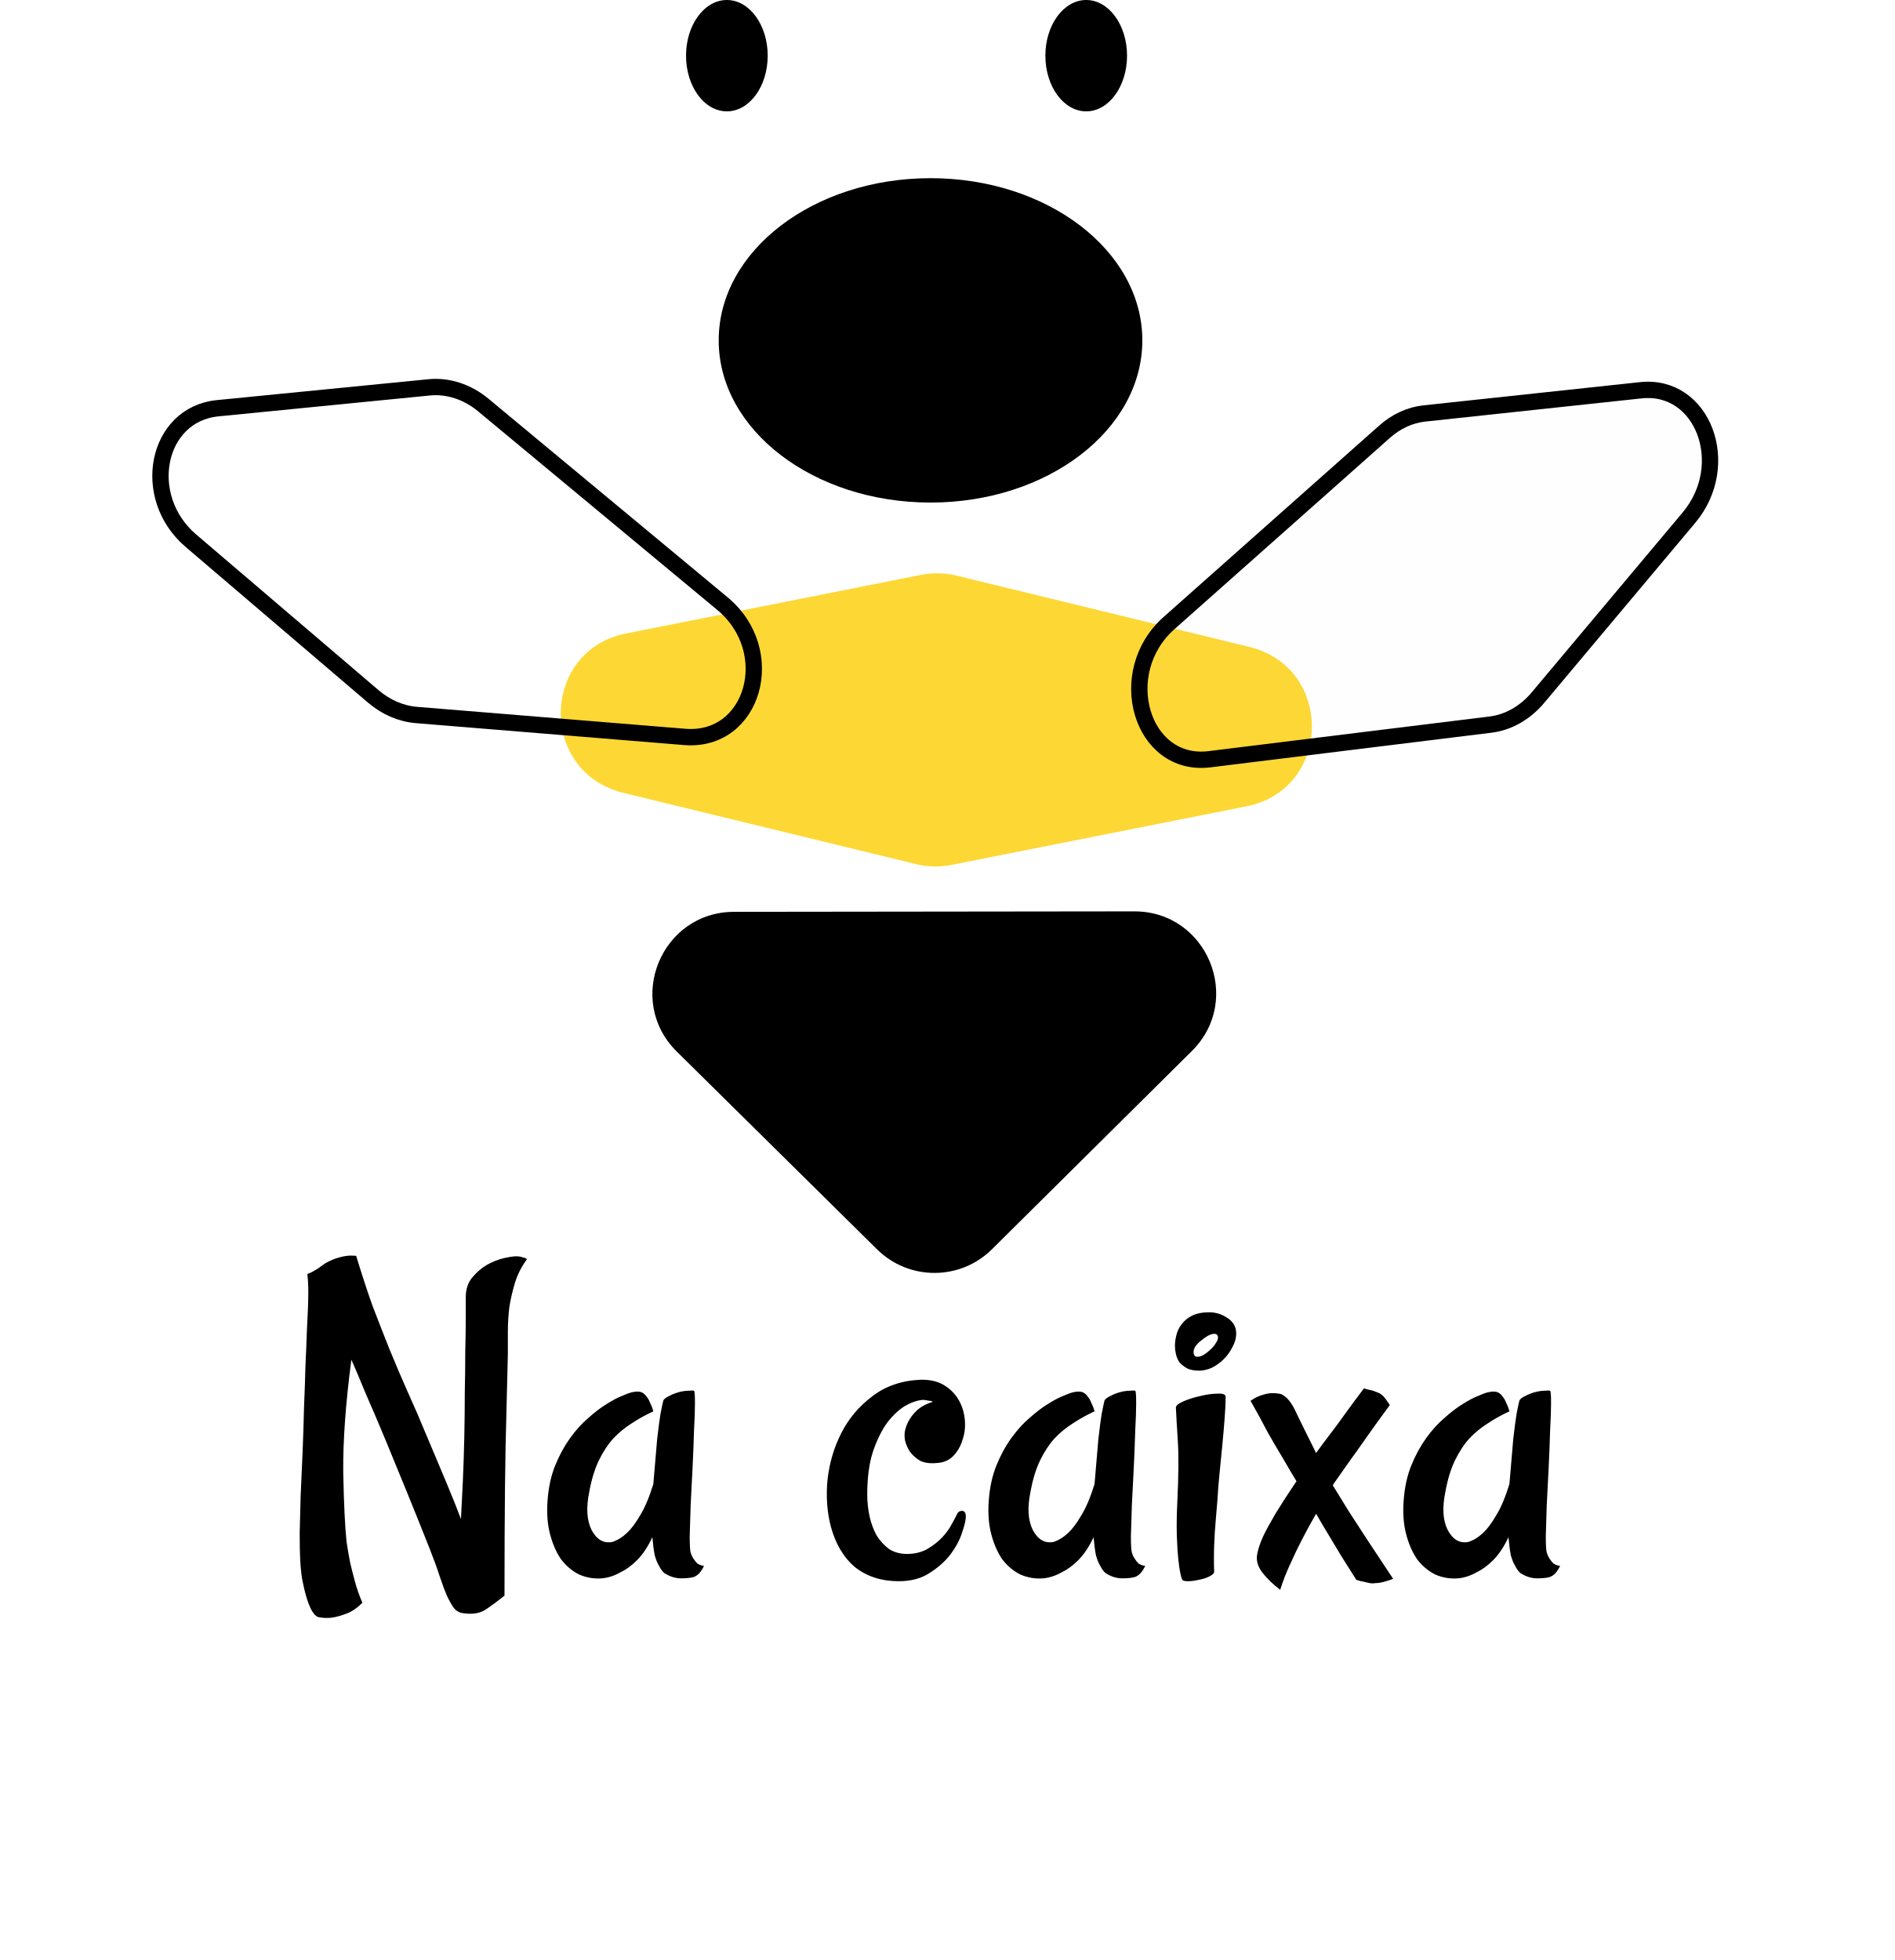
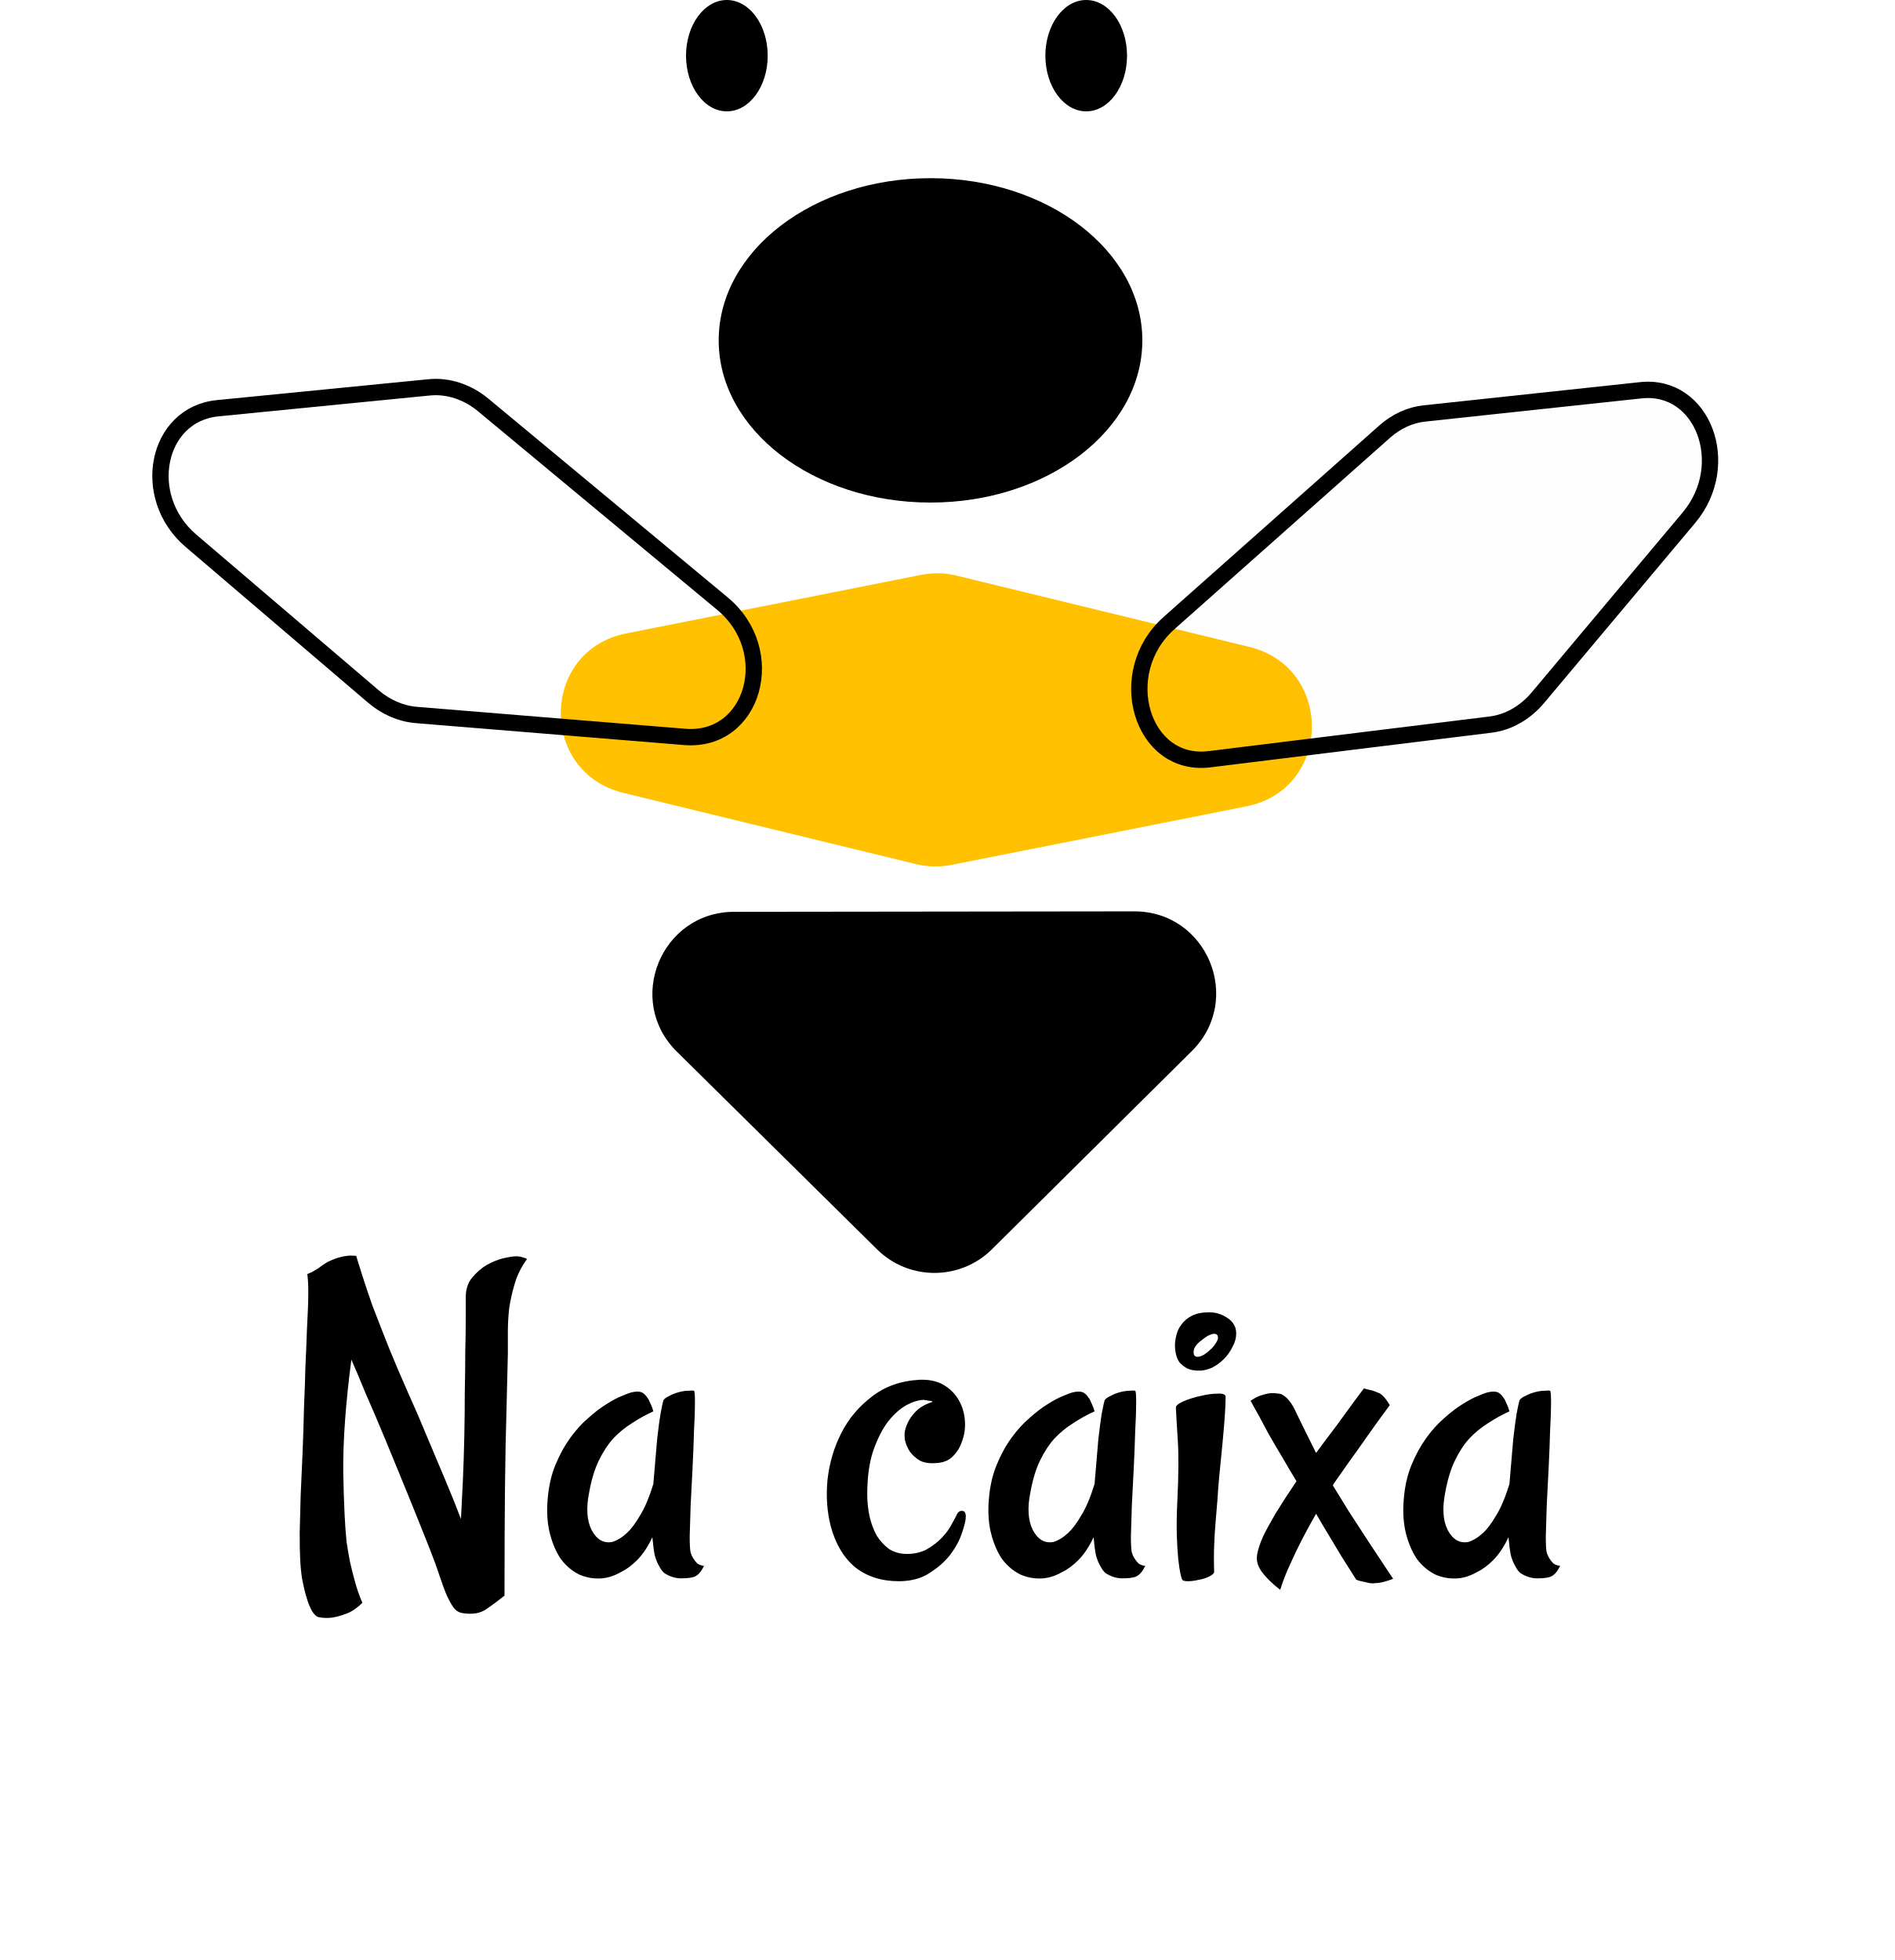
<svg xmlns="http://www.w3.org/2000/svg" width="116" height="120" viewBox="0 0 116 120" fill="none">
  <ellipse cx="56.968" cy="20.839" rx="12.968" ry="9.93" fill="black" />
  <ellipse cx="66.5" cy="3.409" rx="2.5" ry="3.409" fill="black" />
  <ellipse cx="44.5" cy="3.409" rx="2.5" ry="3.409" fill="black" />
-   <path d="M56.401 35.194C57.114 35.053 57.85 35.069 58.557 35.241L76.48 39.605C81.687 40.872 81.556 48.326 76.309 49.368L58.247 52.954C57.534 53.096 56.798 53.08 56.091 52.908L38.168 48.544C32.961 47.276 33.092 39.823 38.339 38.781L56.401 35.194Z" fill="#FDD835" />
+   <path d="M56.401 35.194C57.114 35.053 57.85 35.069 58.557 35.241L76.48 39.605C81.687 40.872 81.556 48.326 76.309 49.368L58.247 52.954C57.534 53.096 56.798 53.08 56.091 52.908L38.168 48.544C32.961 47.276 33.092 39.823 38.339 38.781L56.401 35.194Z" fill="#FFC100" />
  <path d="M94.156 42.713C93.379 43.639 92.344 44.229 91.262 44.362L74.047 46.484C69.877 46.998 68.151 41.184 71.572 38.146L84.768 26.43C85.48 25.797 86.328 25.408 87.197 25.315L100.458 23.893C104.258 23.486 106.126 28.444 103.398 31.697L94.156 42.713Z" fill="#C4C4C4" fill-opacity="0.01" stroke="black" />
  <path d="M26.28 23.715C27.426 23.602 28.617 23.991 29.585 24.795L44.229 36.956C47.729 39.863 46.143 45.463 41.917 45.117L25.494 43.775C24.555 43.698 23.632 43.301 22.862 42.644L11.687 33.104C8.545 30.421 9.567 25.365 13.326 24.994L26.28 23.715Z" stroke="black" />
  <path d="M60.731 76.484C58.784 78.414 55.647 78.418 53.697 76.492L41.436 64.384C38.258 61.246 40.478 55.831 44.945 55.826L69.444 55.798C73.911 55.793 76.141 61.202 72.969 64.348L60.731 76.484Z" fill="black" />
  <path d="M18.377 95.461C18.357 95.071 18.348 94.534 18.348 93.85C18.367 93.166 18.387 92.415 18.406 91.594C18.445 90.754 18.484 89.876 18.523 88.957C18.562 88.02 18.592 87.102 18.611 86.204C18.65 85.305 18.68 84.456 18.699 83.655C18.738 82.835 18.768 82.122 18.787 81.516C18.807 81.086 18.826 80.666 18.846 80.256C18.865 79.905 18.875 79.524 18.875 79.114C18.875 78.704 18.855 78.332 18.816 78.001C18.973 77.942 19.1 77.883 19.197 77.825C19.295 77.766 19.393 77.707 19.49 77.649C19.588 77.571 19.695 77.493 19.812 77.415C19.949 77.317 20.135 77.219 20.369 77.122C20.506 77.063 20.652 77.014 20.809 76.975C20.945 76.936 21.092 76.907 21.248 76.887C21.424 76.868 21.609 76.868 21.805 76.887C22.137 77.981 22.469 78.997 22.801 79.934C23.152 80.852 23.504 81.751 23.855 82.629C24.207 83.489 24.578 84.358 24.969 85.237C25.359 86.096 25.76 87.024 26.17 88.02C26.6 89.036 26.99 89.963 27.342 90.803C27.693 91.643 27.986 92.376 28.221 93.001C28.26 92.297 28.299 91.516 28.338 90.657C28.377 89.778 28.406 88.879 28.426 87.961C28.445 87.043 28.455 86.145 28.455 85.266C28.475 84.368 28.484 83.538 28.484 82.776C28.504 81.995 28.514 81.311 28.514 80.725C28.514 80.139 28.514 79.71 28.514 79.436C28.514 78.948 28.641 78.547 28.895 78.235C29.168 77.903 29.471 77.639 29.803 77.444C30.154 77.249 30.496 77.112 30.828 77.034C31.18 76.956 31.434 76.916 31.59 76.916C31.707 76.916 31.805 76.926 31.883 76.946C31.961 76.965 32.029 76.985 32.088 77.004C32.166 77.024 32.225 77.053 32.264 77.092C31.932 77.541 31.688 78.02 31.531 78.528C31.375 79.036 31.258 79.543 31.18 80.051C31.121 80.559 31.092 81.057 31.092 81.545C31.092 82.034 31.092 82.483 31.092 82.893C31.072 83.87 31.043 85.071 31.004 86.497C30.965 87.727 30.936 89.26 30.916 91.096C30.896 92.932 30.887 95.129 30.887 97.688C30.477 98.02 30.096 98.303 29.744 98.538C29.393 98.772 28.943 98.85 28.396 98.772C28.162 98.752 27.967 98.655 27.811 98.479C27.674 98.303 27.527 98.049 27.371 97.717C27.234 97.405 27.088 97.014 26.932 96.545C26.775 96.057 26.57 95.491 26.316 94.846C25.867 93.713 25.408 92.571 24.939 91.418C24.471 90.266 24.021 89.172 23.592 88.137C23.162 87.102 22.762 86.165 22.391 85.325C22.039 84.465 21.746 83.772 21.512 83.245C21.16 85.92 20.994 88.225 21.014 90.159C21.053 92.092 21.121 93.508 21.219 94.407C21.277 94.797 21.346 95.198 21.424 95.608C21.502 95.96 21.6 96.35 21.717 96.78C21.834 97.229 21.99 97.678 22.186 98.127C21.854 98.46 21.521 98.684 21.189 98.801C20.877 98.918 20.594 98.997 20.34 99.036C20.047 99.075 19.764 99.065 19.49 99.006C19.354 98.967 19.217 98.831 19.08 98.596C18.963 98.381 18.855 98.108 18.758 97.776C18.66 97.444 18.572 97.073 18.494 96.663C18.436 96.272 18.396 95.872 18.377 95.461ZM42.283 95.051C42.322 95.188 42.381 95.315 42.459 95.432C42.518 95.53 42.596 95.627 42.693 95.725C42.81 95.803 42.947 95.852 43.103 95.872C42.967 96.145 42.83 96.331 42.693 96.428C42.615 96.487 42.547 96.526 42.488 96.545C42.312 96.604 42.049 96.633 41.697 96.633C41.346 96.633 41.004 96.526 40.672 96.311C40.555 96.213 40.447 96.067 40.35 95.872C40.252 95.715 40.164 95.501 40.086 95.227C40.027 94.934 39.978 94.563 39.94 94.114C39.666 94.7 39.353 95.168 39.002 95.52C38.67 95.852 38.338 96.096 38.006 96.252C37.635 96.467 37.254 96.594 36.863 96.633C36.375 96.672 35.906 96.594 35.457 96.399C35.027 96.184 34.656 95.872 34.344 95.461C34.051 95.032 33.826 94.514 33.67 93.909C33.514 93.303 33.465 92.62 33.523 91.858C33.582 91.057 33.738 90.344 33.992 89.719C34.246 89.094 34.549 88.538 34.9 88.049C35.252 87.561 35.623 87.151 36.014 86.819C36.404 86.467 36.775 86.184 37.127 85.969C37.498 85.735 37.81 85.569 38.065 85.471C38.338 85.354 38.514 85.286 38.592 85.266C38.807 85.207 38.992 85.188 39.148 85.207C39.305 85.227 39.441 85.315 39.559 85.471C39.598 85.53 39.647 85.598 39.705 85.676C39.744 85.754 39.793 85.862 39.852 85.999C39.91 86.116 39.959 86.252 39.998 86.409C39.529 86.624 39.09 86.868 38.68 87.141C38.27 87.395 37.889 87.707 37.537 88.079C37.205 88.45 36.912 88.899 36.658 89.426C36.404 89.954 36.209 90.598 36.072 91.36C35.877 92.317 35.926 93.088 36.219 93.674C36.531 94.26 36.951 94.504 37.478 94.407C37.791 94.309 38.094 94.124 38.387 93.85C38.641 93.616 38.904 93.264 39.178 92.795C39.471 92.327 39.744 91.682 39.998 90.862C40.096 89.69 40.174 88.772 40.232 88.108C40.31 87.424 40.379 86.907 40.438 86.555C40.516 86.145 40.574 85.872 40.613 85.735C40.672 85.637 40.789 85.549 40.965 85.471C41.141 85.374 41.336 85.295 41.551 85.237C41.766 85.178 41.961 85.149 42.137 85.149C42.312 85.129 42.43 85.129 42.488 85.149C42.527 85.168 42.547 85.413 42.547 85.881C42.547 86.331 42.527 86.907 42.488 87.61C42.469 88.293 42.44 89.045 42.4 89.866C42.361 90.666 42.322 91.428 42.283 92.151C42.264 92.874 42.244 93.508 42.225 94.055C42.225 94.582 42.244 94.915 42.283 95.051ZM59.129 92.854C59.129 93.069 59.051 93.401 58.895 93.85C58.758 94.28 58.523 94.719 58.191 95.168C57.859 95.598 57.43 95.979 56.902 96.311C56.395 96.643 55.77 96.809 55.027 96.809C53.973 96.809 53.084 96.526 52.361 95.96C51.658 95.374 51.16 94.543 50.867 93.469C50.633 92.571 50.565 91.614 50.662 90.598C50.779 89.563 51.062 88.606 51.512 87.727C51.961 86.848 52.586 86.106 53.387 85.501C54.188 84.876 55.164 84.534 56.316 84.475C56.902 84.456 57.391 84.563 57.781 84.797C58.172 85.032 58.475 85.335 58.69 85.706C58.904 86.077 59.031 86.487 59.07 86.936C59.109 87.366 59.06 87.776 58.924 88.166C58.807 88.557 58.611 88.889 58.338 89.163C58.084 89.416 57.752 89.553 57.342 89.573C56.932 89.612 56.59 89.563 56.316 89.426C56.062 89.27 55.857 89.085 55.701 88.87C55.565 88.655 55.467 88.43 55.408 88.196C55.369 87.961 55.369 87.756 55.408 87.581C55.467 87.327 55.565 87.092 55.701 86.877C55.818 86.682 55.984 86.487 56.199 86.291C56.434 86.096 56.736 85.94 57.107 85.823C57.049 85.784 56.99 85.764 56.932 85.764C56.873 85.764 56.815 85.754 56.756 85.735C56.678 85.735 56.619 85.725 56.58 85.706C56.268 85.706 55.906 85.813 55.496 86.028C55.105 86.243 54.725 86.585 54.353 87.053C54.002 87.522 53.699 88.127 53.445 88.87C53.211 89.592 53.094 90.471 53.094 91.506C53.094 91.956 53.143 92.405 53.24 92.854C53.338 93.284 53.484 93.674 53.68 94.026C53.895 94.358 54.148 94.631 54.441 94.846C54.754 95.041 55.115 95.139 55.525 95.139C55.994 95.139 56.404 95.041 56.756 94.846C57.127 94.631 57.44 94.387 57.693 94.114C57.947 93.84 58.143 93.567 58.279 93.293C58.435 93.02 58.543 92.815 58.602 92.678C58.66 92.561 58.758 92.502 58.895 92.502C59.051 92.502 59.129 92.62 59.129 92.854ZM69.295 95.051C69.334 95.188 69.393 95.315 69.471 95.432C69.529 95.53 69.607 95.627 69.705 95.725C69.822 95.803 69.959 95.852 70.115 95.872C69.978 96.145 69.842 96.331 69.705 96.428C69.627 96.487 69.559 96.526 69.5 96.545C69.324 96.604 69.061 96.633 68.709 96.633C68.357 96.633 68.016 96.526 67.684 96.311C67.566 96.213 67.459 96.067 67.361 95.872C67.264 95.715 67.176 95.501 67.098 95.227C67.039 94.934 66.99 94.563 66.951 94.114C66.678 94.7 66.365 95.168 66.014 95.52C65.682 95.852 65.35 96.096 65.018 96.252C64.647 96.467 64.266 96.594 63.875 96.633C63.387 96.672 62.918 96.594 62.469 96.399C62.039 96.184 61.668 95.872 61.355 95.461C61.062 95.032 60.838 94.514 60.682 93.909C60.525 93.303 60.477 92.62 60.535 91.858C60.594 91.057 60.75 90.344 61.004 89.719C61.258 89.094 61.56 88.538 61.912 88.049C62.264 87.561 62.635 87.151 63.025 86.819C63.416 86.467 63.787 86.184 64.139 85.969C64.51 85.735 64.822 85.569 65.076 85.471C65.35 85.354 65.525 85.286 65.603 85.266C65.818 85.207 66.004 85.188 66.16 85.207C66.316 85.227 66.453 85.315 66.57 85.471C66.609 85.53 66.658 85.598 66.717 85.676C66.756 85.754 66.805 85.862 66.863 85.999C66.922 86.116 66.971 86.252 67.01 86.409C66.541 86.624 66.102 86.868 65.691 87.141C65.281 87.395 64.9 87.707 64.549 88.079C64.217 88.45 63.924 88.899 63.67 89.426C63.416 89.954 63.221 90.598 63.084 91.36C62.889 92.317 62.938 93.088 63.23 93.674C63.543 94.26 63.963 94.504 64.49 94.407C64.803 94.309 65.106 94.124 65.398 93.85C65.652 93.616 65.916 93.264 66.189 92.795C66.482 92.327 66.756 91.682 67.01 90.862C67.107 89.69 67.186 88.772 67.244 88.108C67.322 87.424 67.391 86.907 67.449 86.555C67.527 86.145 67.586 85.872 67.625 85.735C67.684 85.637 67.801 85.549 67.977 85.471C68.152 85.374 68.348 85.295 68.562 85.237C68.777 85.178 68.973 85.149 69.148 85.149C69.324 85.129 69.441 85.129 69.5 85.149C69.539 85.168 69.559 85.413 69.559 85.881C69.559 86.331 69.539 86.907 69.5 87.61C69.481 88.293 69.451 89.045 69.412 89.866C69.373 90.666 69.334 91.428 69.295 92.151C69.275 92.874 69.256 93.508 69.236 94.055C69.236 94.582 69.256 94.915 69.295 95.051ZM71.99 86.174C71.99 86.057 72.147 85.93 72.459 85.793C72.772 85.657 73.113 85.549 73.484 85.471C73.875 85.374 74.227 85.325 74.539 85.325C74.871 85.305 75.037 85.374 75.037 85.53C75.037 85.823 75.018 86.243 74.978 86.79C74.939 87.317 74.891 87.883 74.832 88.489C74.773 89.075 74.715 89.67 74.656 90.276C74.598 90.862 74.559 91.36 74.539 91.77C74.5 92.2 74.461 92.668 74.422 93.176C74.383 93.606 74.353 94.085 74.334 94.612C74.314 95.139 74.314 95.676 74.334 96.223C74.334 96.321 74.236 96.418 74.041 96.516C73.846 96.614 73.631 96.682 73.397 96.721C73.162 96.78 72.938 96.809 72.723 96.809C72.508 96.809 72.391 96.77 72.371 96.692C72.332 96.614 72.293 96.477 72.254 96.282C72.215 96.086 72.176 95.813 72.137 95.461C72.098 95.09 72.068 94.622 72.049 94.055C72.029 93.469 72.039 92.766 72.078 91.946C72.156 90.325 72.166 89.075 72.107 88.196C72.049 87.297 72.01 86.624 71.99 86.174ZM74.041 80.344C74.432 80.344 74.803 80.461 75.154 80.696C75.506 80.93 75.682 81.243 75.682 81.633C75.682 81.926 75.603 82.21 75.447 82.483C75.311 82.756 75.135 83.001 74.92 83.215C74.705 83.43 74.461 83.606 74.188 83.743C73.914 83.86 73.66 83.918 73.426 83.918C73.113 83.918 72.859 83.87 72.664 83.772C72.469 83.655 72.312 83.528 72.195 83.391C72.098 83.235 72.029 83.069 71.99 82.893C71.951 82.717 71.932 82.551 71.932 82.395C71.932 82.2 71.961 81.985 72.019 81.751C72.078 81.497 72.186 81.272 72.342 81.077C72.498 80.862 72.713 80.686 72.986 80.549C73.26 80.413 73.611 80.344 74.041 80.344ZM73.309 83.069C73.426 83.069 73.553 83.03 73.689 82.952C73.846 82.854 73.982 82.747 74.1 82.629C74.236 82.512 74.344 82.385 74.422 82.249C74.519 82.112 74.568 81.995 74.568 81.897C74.568 81.741 74.49 81.663 74.334 81.663C74.236 81.663 74.109 81.702 73.953 81.78C73.816 81.858 73.68 81.956 73.543 82.073C73.406 82.17 73.289 82.288 73.191 82.424C73.113 82.541 73.074 82.659 73.074 82.776C73.074 82.971 73.152 83.069 73.309 83.069ZM78.377 97.336C78.123 97.141 77.918 96.965 77.762 96.809C77.606 96.653 77.478 96.516 77.381 96.399C77.264 96.262 77.176 96.135 77.117 96.018C76.961 95.745 76.912 95.452 76.971 95.139C77.029 94.827 77.147 94.475 77.322 94.085C77.478 93.752 77.732 93.284 78.084 92.678C78.455 92.073 78.885 91.409 79.373 90.686C79.1 90.237 78.816 89.758 78.523 89.251C78.25 88.801 77.947 88.284 77.615 87.698C77.303 87.092 76.951 86.448 76.561 85.764C76.814 85.588 77.049 85.471 77.264 85.413C77.498 85.335 77.703 85.295 77.879 85.295C78.094 85.295 78.279 85.315 78.436 85.354C78.787 85.51 79.1 85.901 79.373 86.526C79.666 87.131 80.066 87.942 80.574 88.957C80.828 88.606 81.111 88.225 81.424 87.815C81.697 87.463 82 87.053 82.332 86.585C82.684 86.096 83.074 85.569 83.504 85.002C83.621 85.041 83.728 85.071 83.826 85.09C83.943 85.11 84.051 85.139 84.148 85.178C84.246 85.217 84.344 85.256 84.441 85.295C84.519 85.335 84.598 85.393 84.676 85.471C84.793 85.588 84.93 85.774 85.086 86.028C84.578 86.711 84.119 87.346 83.709 87.932C83.299 88.518 82.938 89.026 82.625 89.456C82.273 89.963 81.951 90.422 81.658 90.832C81.658 90.832 81.639 90.872 81.6 90.95C81.619 90.969 81.629 90.989 81.629 91.008C81.629 91.008 81.639 91.018 81.658 91.038C81.932 91.487 82.244 91.995 82.596 92.561C82.908 93.049 83.289 93.635 83.738 94.319C84.188 95.002 84.705 95.784 85.291 96.663C84.978 96.78 84.715 96.858 84.5 96.897C84.383 96.916 84.275 96.926 84.178 96.926C84.08 96.946 83.973 96.946 83.856 96.926C83.758 96.907 83.631 96.877 83.475 96.838C83.338 96.819 83.191 96.78 83.035 96.721C82.723 96.233 82.42 95.754 82.127 95.286C81.834 94.797 81.57 94.358 81.336 93.967C81.062 93.518 80.809 93.088 80.574 92.678C80.281 93.186 79.998 93.704 79.725 94.231C79.49 94.68 79.246 95.188 78.992 95.754C78.738 96.301 78.533 96.829 78.377 97.336ZM94.695 95.051C94.734 95.188 94.793 95.315 94.871 95.432C94.93 95.53 95.008 95.627 95.106 95.725C95.223 95.803 95.359 95.852 95.516 95.872C95.379 96.145 95.242 96.331 95.106 96.428C95.027 96.487 94.959 96.526 94.9 96.545C94.725 96.604 94.461 96.633 94.109 96.633C93.758 96.633 93.416 96.526 93.084 96.311C92.967 96.213 92.859 96.067 92.762 95.872C92.664 95.715 92.576 95.501 92.498 95.227C92.439 94.934 92.391 94.563 92.352 94.114C92.078 94.7 91.766 95.168 91.414 95.52C91.082 95.852 90.75 96.096 90.418 96.252C90.047 96.467 89.666 96.594 89.275 96.633C88.787 96.672 88.318 96.594 87.869 96.399C87.439 96.184 87.068 95.872 86.756 95.461C86.463 95.032 86.238 94.514 86.082 93.909C85.926 93.303 85.877 92.62 85.936 91.858C85.994 91.057 86.15 90.344 86.404 89.719C86.658 89.094 86.961 88.538 87.312 88.049C87.664 87.561 88.035 87.151 88.426 86.819C88.816 86.467 89.188 86.184 89.539 85.969C89.91 85.735 90.223 85.569 90.477 85.471C90.75 85.354 90.926 85.286 91.004 85.266C91.219 85.207 91.404 85.188 91.561 85.207C91.717 85.227 91.853 85.315 91.971 85.471C92.01 85.53 92.059 85.598 92.117 85.676C92.156 85.754 92.205 85.862 92.264 85.999C92.322 86.116 92.371 86.252 92.41 86.409C91.941 86.624 91.502 86.868 91.092 87.141C90.682 87.395 90.301 87.707 89.949 88.079C89.617 88.45 89.324 88.899 89.07 89.426C88.816 89.954 88.621 90.598 88.484 91.36C88.289 92.317 88.338 93.088 88.631 93.674C88.943 94.26 89.363 94.504 89.891 94.407C90.203 94.309 90.506 94.124 90.799 93.85C91.053 93.616 91.316 93.264 91.59 92.795C91.883 92.327 92.156 91.682 92.41 90.862C92.508 89.69 92.586 88.772 92.644 88.108C92.723 87.424 92.791 86.907 92.85 86.555C92.928 86.145 92.986 85.872 93.025 85.735C93.084 85.637 93.201 85.549 93.377 85.471C93.553 85.374 93.748 85.295 93.963 85.237C94.178 85.178 94.373 85.149 94.549 85.149C94.725 85.129 94.842 85.129 94.9 85.149C94.939 85.168 94.959 85.413 94.959 85.881C94.959 86.331 94.939 86.907 94.9 87.61C94.881 88.293 94.852 89.045 94.812 89.866C94.773 90.666 94.734 91.428 94.695 92.151C94.676 92.874 94.656 93.508 94.637 94.055C94.637 94.582 94.656 94.915 94.695 95.051Z" fill="black" />
</svg>
